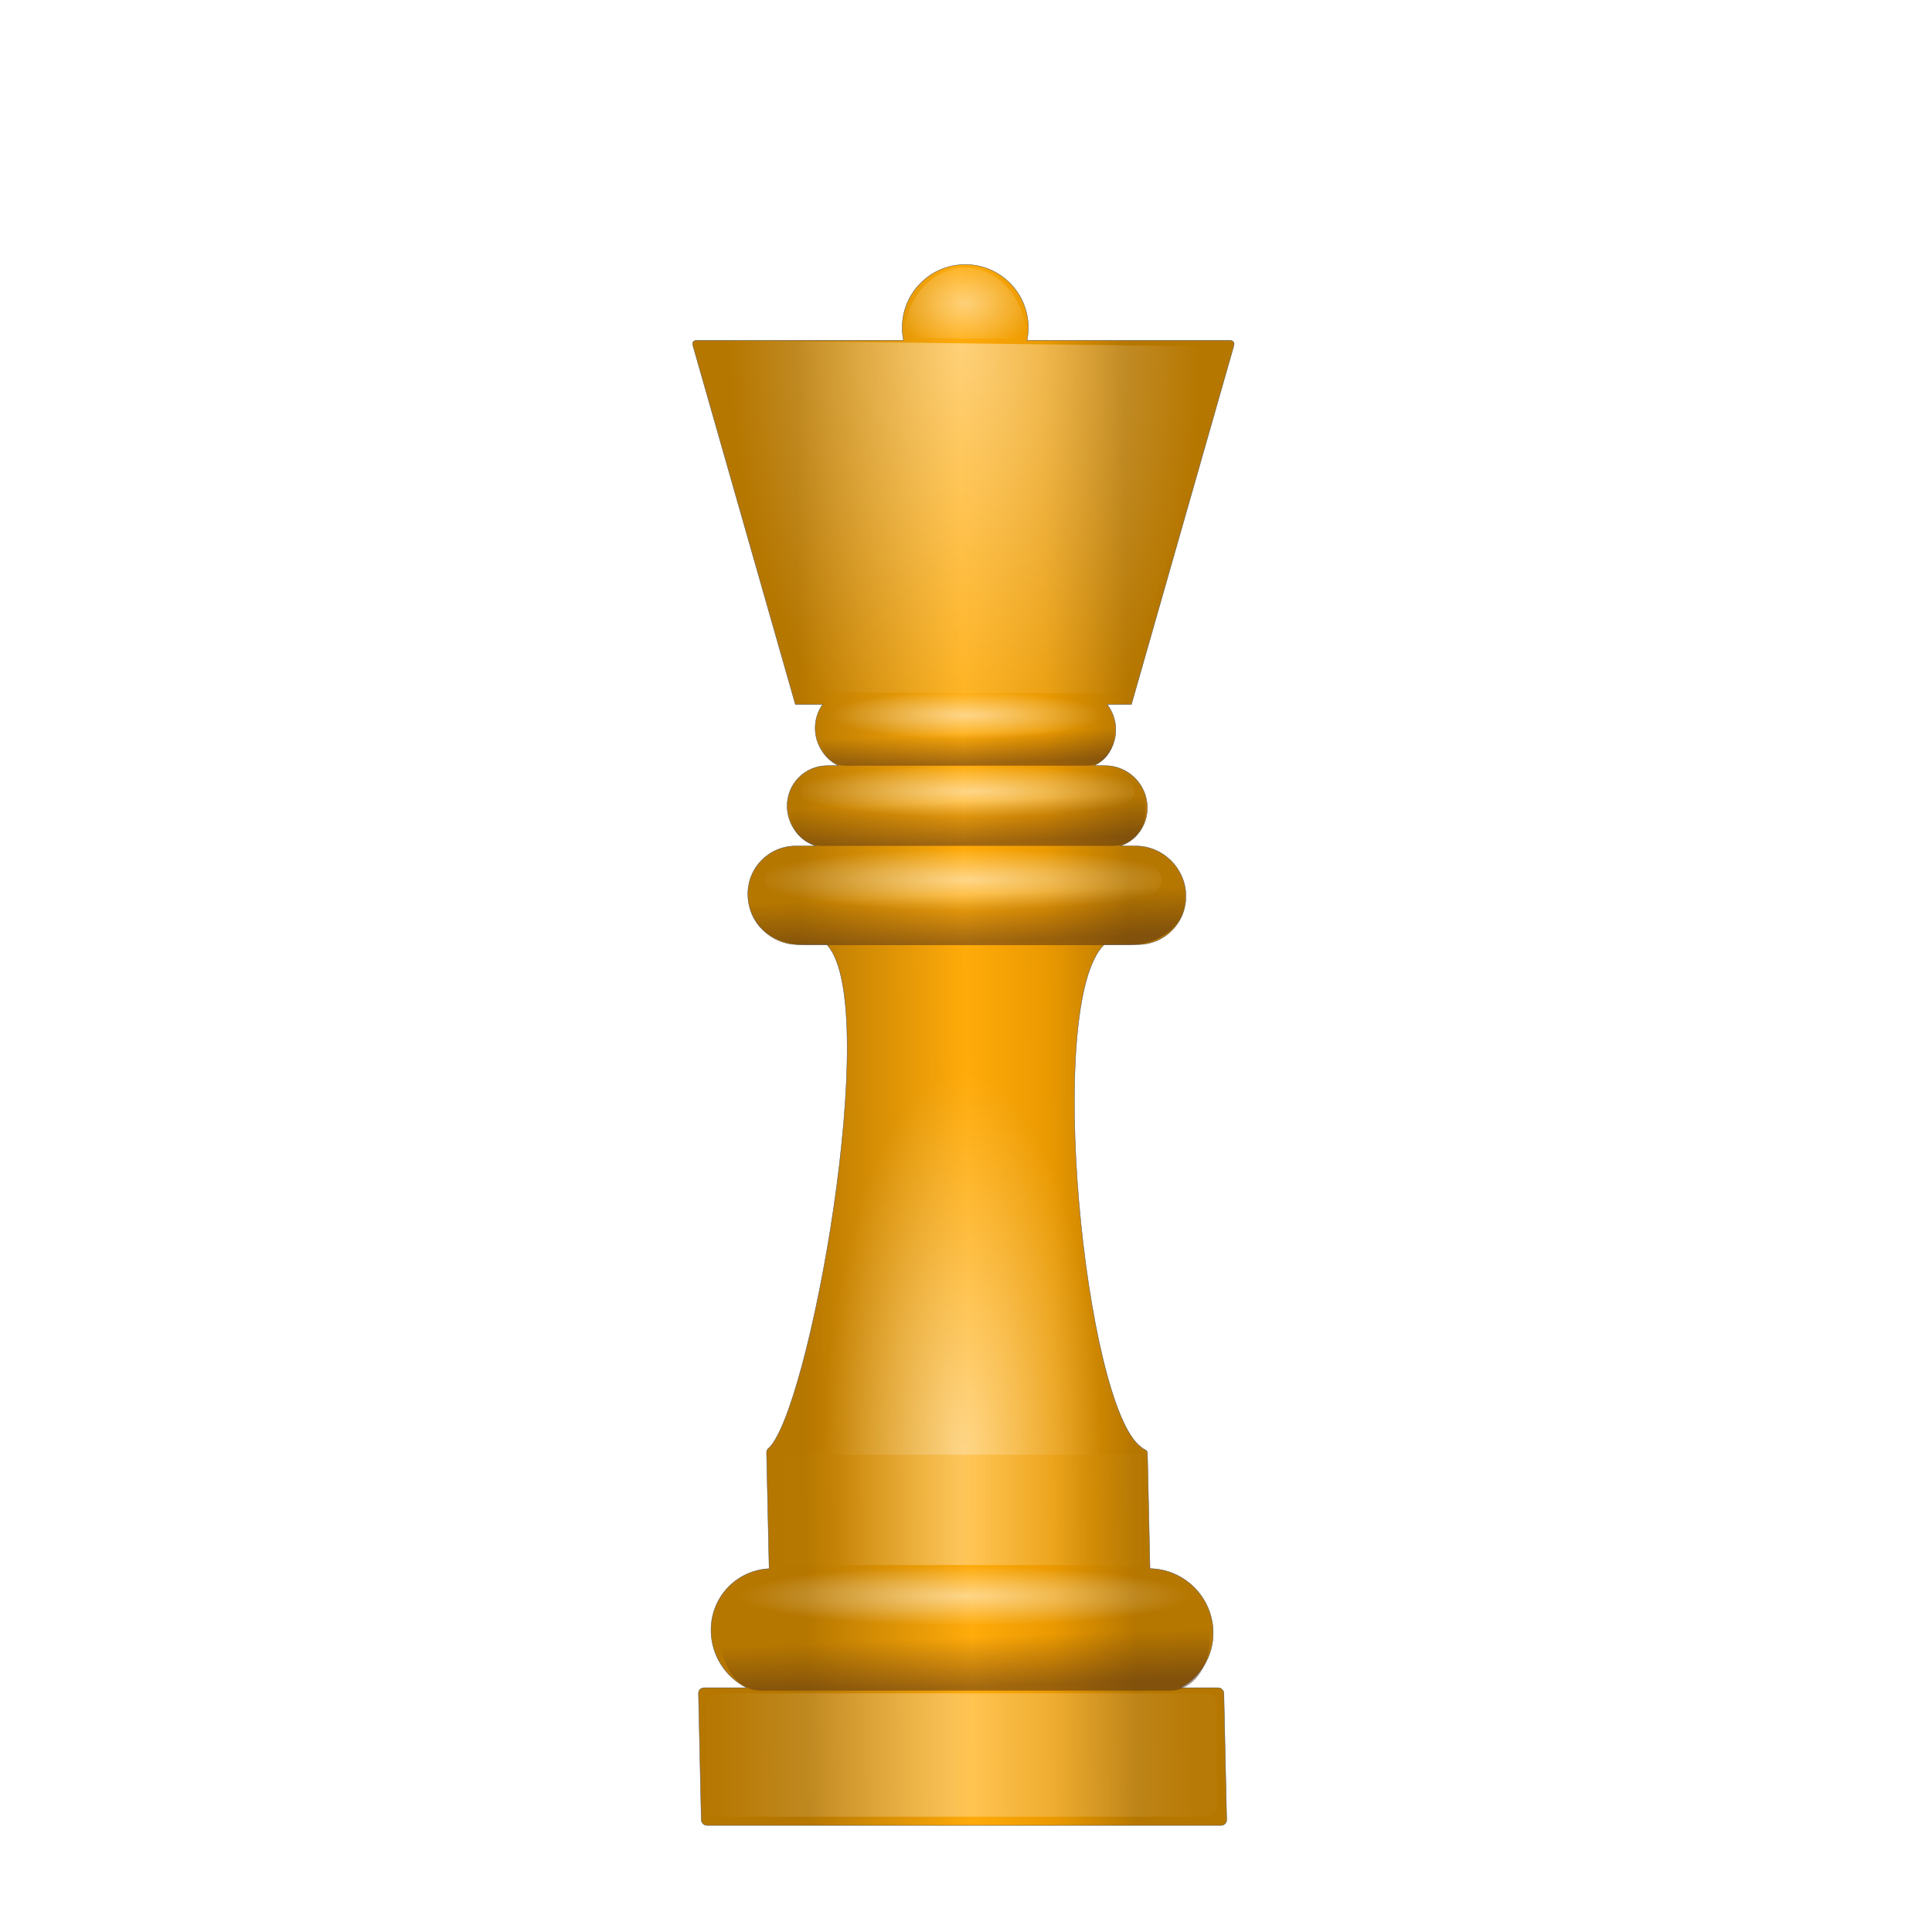
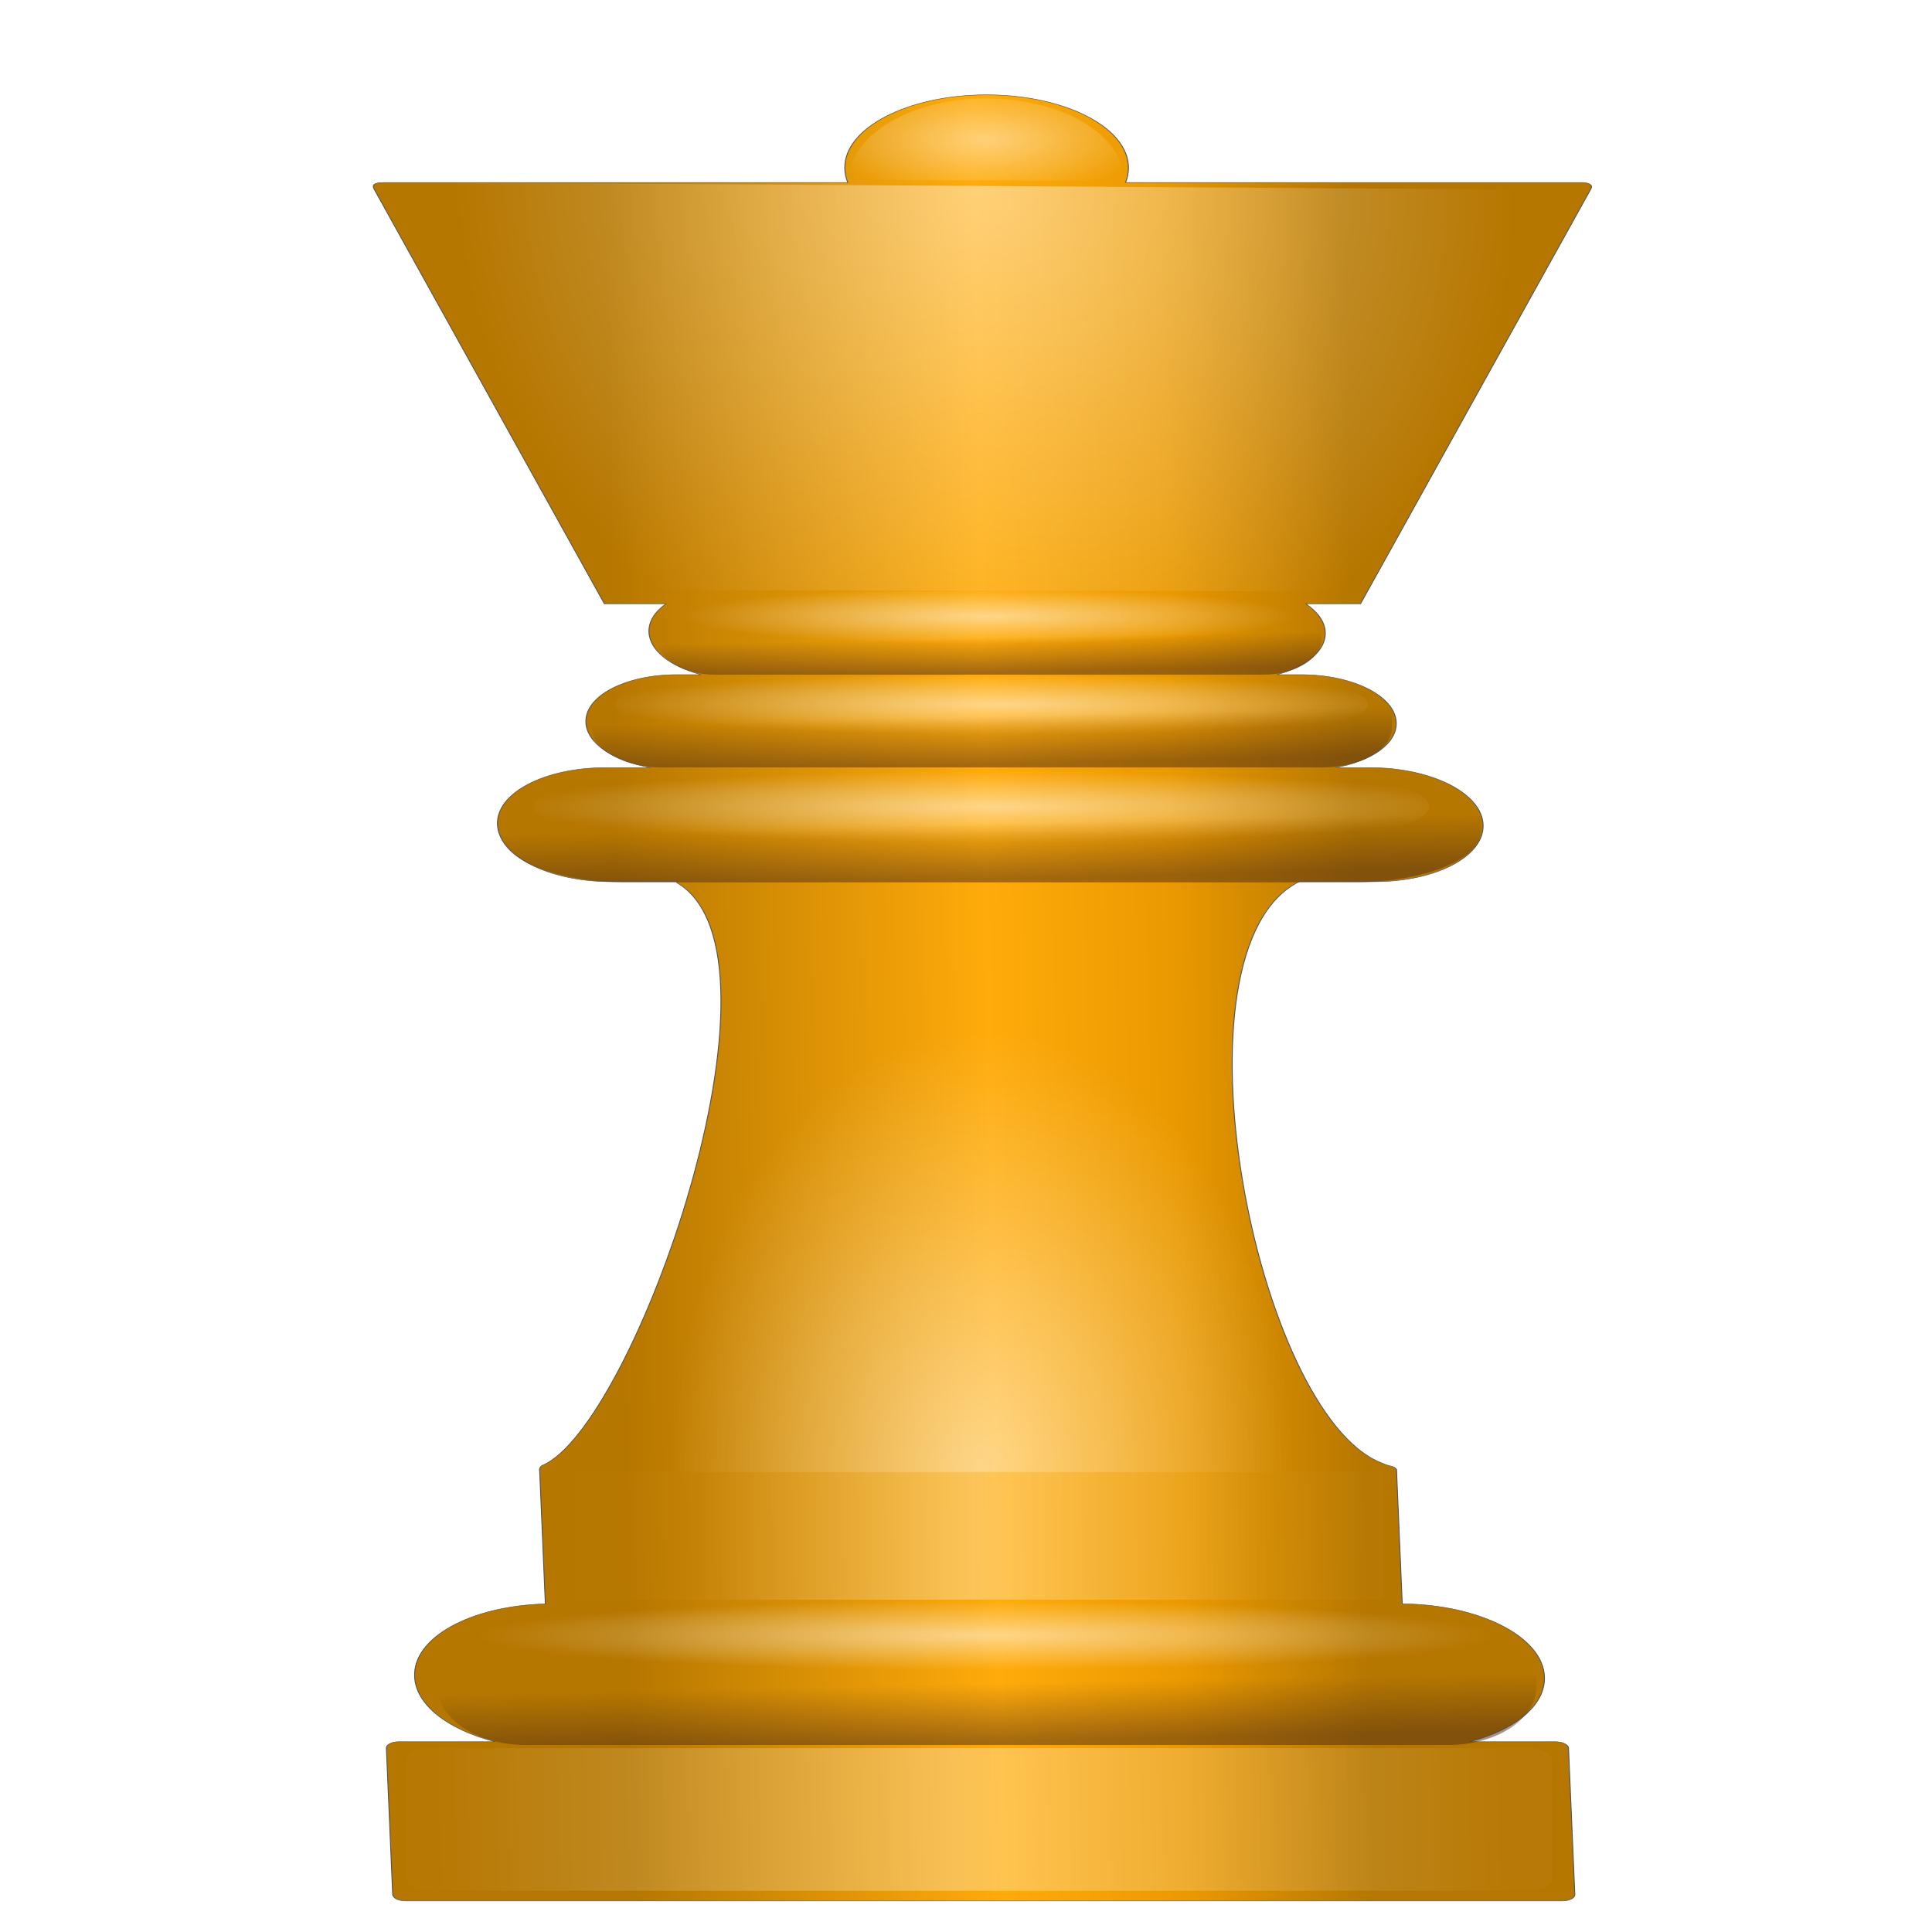
- <svg xmlns="http://www.w3.org/2000/svg" xmlns:xlink="http://www.w3.org/1999/xlink" version="1.0" width="45" height="45" id="svg3128">
+ <svg xmlns="http://www.w3.org/2000/svg" xmlns:xlink="http://www.w3.org/1999/xlink" version="1.0" width="35" height="35" id="svg3128">
  <defs id="defs3130">
    <linearGradient x1="-737.646" y1="-768.342" x2="-738.576" y2="-791.406" id="linearGradient3677" xlink:href="#linearGradient3525" gradientUnits="userSpaceOnUse" gradientTransform="matrix(0.6766871,0,0,0.6309049,-530.4616,-375.497)" />
    <linearGradient x1="-737.646" y1="-768.342" x2="-738.576" y2="-791.406" id="linearGradient3673" xlink:href="#linearGradient3525" gradientUnits="userSpaceOnUse" gradientTransform="matrix(0.8150688,0,0,0.8788087,-428.5065,-146.0822)" />
    <linearGradient x1="-737.646" y1="-768.342" x2="-738.576" y2="-791.406" id="linearGradient3669" xlink:href="#linearGradient3525" gradientUnits="userSpaceOnUse" gradientTransform="translate(-293.4053,-4.44997)" />
    <linearGradient x1="-737.646" y1="-768.342" x2="-738.576" y2="-791.406" id="linearGradient3665" xlink:href="#linearGradient3525" gradientUnits="userSpaceOnUse" gradientTransform="matrix(1.119512,0,0,1.051939,-206.5186,401.066)" />
    <linearGradient id="linearGradient5420">
      <stop id="stop5422" style="stop-color:#ffffff;stop-opacity:1" offset="0" />
      <stop id="stop5424" style="stop-color:#ffffff;stop-opacity:0" offset="1" />
    </linearGradient>
    <radialGradient cx="-805.836" cy="-986.423" r="25.199" fx="-805.836" fy="-986.423" id="radialGradient5790" xlink:href="#linearGradient5420" gradientUnits="userSpaceOnUse" gradientTransform="matrix(1.207347,2.0640784e-6,-1.0350872e-6,0.6995995,166.3835,-296.0836)" />
-     <radialGradient cx="-813.804" cy="-931.851" r="128.444" fx="-813.804" fy="-931.851" id="radialGradient3637" xlink:href="#linearGradient8558" gradientUnits="userSpaceOnUse" gradientTransform="matrix(-0.8986335,1.9940634e-2,3.9103012e-2,1.762193,-1722.11,590.2846)" />
+     <radialGradient cx="-813.804" cy="-931.851" r="128.444" fx="-813.804" fy="-931.851" id="radialGradient3637" xlink:href="#linearGradient8558" gradientUnits="userSpaceOnUse" gradientTransform="matrix(-0.8986335,0.01994063,0.03910301,1.762193,-1722.11,590.2846)" />
    <radialGradient cx="-820.078" cy="-748.451" r="82.007" fx="-820.078" fy="-748.451" id="radialGradient3640" xlink:href="#linearGradient3446" gradientUnits="userSpaceOnUse" gradientTransform="matrix(1.280422,-6.209337e-8,5.8586999e-7,0.1848759,2075.175,-664.9117)" />
    <radialGradient cx="-820.078" cy="-748.451" r="82.007" fx="-820.078" fy="-748.451" id="radialGradient3643" xlink:href="#linearGradient3446" gradientUnits="userSpaceOnUse" gradientTransform="matrix(1.076363,-5.2363565e-8,4.9250079e-7,0.1559065,1906.121,-729.9962)" />
    <radialGradient cx="155.569" cy="-469.582" r="66.244" fx="155.569" fy="-469.582" id="radialGradient3646" xlink:href="#linearGradient4228" gradientUnits="userSpaceOnUse" gradientTransform="matrix(1.355042,-3.6795125e-6,6.6053125e-7,0.2388394,815.6404,-771.8855)" />
    <radialGradient cx="152.898" cy="886.255" r="66.244" fx="152.898" fy="886.255" id="radialGradient3649" xlink:href="#linearGradient4228" gradientUnits="userSpaceOnUse" gradientTransform="matrix(-1.375739,-3.2714855e-6,-1.1383924e-6,3.781195,-817.5441,-3872.459)" />
    <linearGradient x1="41.734" y1="-264.4" x2="247.516" y2="-264.4" id="linearGradient3652" xlink:href="#linearGradient3181" gradientUnits="userSpaceOnUse" gradientTransform="matrix(1.026385,0,0,1.040653,866.3579,-219.16)" />
    <linearGradient x1="-60.187" y1="-148.752" x2="333.222" y2="-145.025" id="linearGradient3655" xlink:href="#linearGradient3181" gradientUnits="userSpaceOnUse" gradientTransform="matrix(1,0,0,1.040653,869.8025,-219.16)" />
    <radialGradient cx="154.256" cy="25.652" r="66.244" fx="154.256" fy="25.652" id="radialGradient3658" xlink:href="#linearGradient4228" gradientUnits="userSpaceOnUse" gradientTransform="matrix(2.23632,-4.0725502e-6,3.9455668e-7,0.2964392,682.0453,-459.5875)" />
    <linearGradient x1="-1107.805" y1="-788.849" x2="-946.494" y2="-790.222" id="linearGradient3661" xlink:href="#linearGradient5840" gradientUnits="userSpaceOnUse" />
    <linearGradient x1="-737.646" y1="-768.342" x2="-738.576" y2="-791.406" id="linearGradient11985" xlink:href="#linearGradient3525" gradientUnits="userSpaceOnUse" gradientTransform="matrix(1.126243,0,0,1,91.70154,364.2942)" />
    <linearGradient x1="-737.646" y1="-768.342" x2="-738.576" y2="-791.406" id="linearGradient11983" xlink:href="#linearGradient3525" gradientUnits="userSpaceOnUse" gradientTransform="matrix(0.6843937,0,0,0.9031811,-231.637,-160.8275)" />
    <linearGradient id="linearGradient5496">
      <stop id="stop5498" style="stop-color:#ffffff;stop-opacity:1" offset="0" />
      <stop id="stop5500" style="stop-color:#ffffff;stop-opacity:0" offset="1" />
    </linearGradient>
-     <radialGradient cx="-822.109" cy="-1076.481" r="62.19" fx="-822.109" fy="-1076.481" id="radialGradient11981" xlink:href="#linearGradient5496" gradientUnits="userSpaceOnUse" gradientTransform="matrix(-2.0654343e-2,1.568903,1.055561,1.3896287e-2,387.7352,153.8451)" />
-     <radialGradient cx="-813.804" cy="-931.851" r="128.444" fx="-813.804" fy="-931.851" id="radialGradient11979" xlink:href="#linearGradient8558" gradientUnits="userSpaceOnUse" gradientTransform="matrix(-0.8986335,1.9940634e-2,3.9103012e-2,1.762193,-1429.023,594.5518)" />
+     <radialGradient cx="-822.109" cy="-1076.481" r="62.19" fx="-822.109" fy="-1076.481" id="radialGradient11981" xlink:href="#linearGradient5496" gradientUnits="userSpaceOnUse" gradientTransform="matrix(-0.02065434,1.568903,1.055561,0.01389629,387.7352,153.8451)" />
+     <radialGradient cx="-813.804" cy="-931.851" r="128.444" fx="-813.804" fy="-931.851" id="radialGradient11979" xlink:href="#linearGradient8558" gradientUnits="userSpaceOnUse" gradientTransform="matrix(-0.8986335,0.01994063,0.03910301,1.762193,-1429.023,594.5518)" />
    <radialGradient cx="-820.078" cy="-748.451" r="82.007" fx="-820.078" fy="-748.451" id="radialGradient11977" xlink:href="#linearGradient3446" gradientUnits="userSpaceOnUse" gradientTransform="matrix(1.280422,-6.209337e-8,5.8586999e-7,0.1848759,1782.088,-660.6446)" />
    <linearGradient x1="-737.646" y1="-768.342" x2="-738.576" y2="-791.406" id="linearGradient11975" xlink:href="#linearGradient3525" gradientUnits="userSpaceOnUse" gradientTransform="matrix(0.8254883,0,0,0.9354541,-127.4648,-96.36177)" />
    <linearGradient id="linearGradient3446">
      <stop id="stop3448" style="stop-color:#ffffff;stop-opacity:1" offset="0" />
      <stop id="stop3450" style="stop-color:#ffffff;stop-opacity:0" offset="1" />
    </linearGradient>
    <radialGradient cx="-820.078" cy="-748.451" r="82.007" fx="-820.078" fy="-748.451" id="radialGradient11973" xlink:href="#linearGradient3446" gradientUnits="userSpaceOnUse" gradientTransform="matrix(1.076363,-5.2363565e-8,4.9250079e-7,0.1559065,1613.035,-725.7291)" />
    <radialGradient cx="155.569" cy="-469.582" r="66.244" fx="155.569" fy="-469.582" id="radialGradient11971" xlink:href="#linearGradient4228" gradientUnits="userSpaceOnUse" gradientTransform="matrix(1.355042,-3.6795125e-6,6.6053125e-7,0.2388394,522.554,-767.6184)" />
    <radialGradient cx="152.898" cy="886.255" r="66.244" fx="152.898" fy="886.255" id="radialGradient11969" xlink:href="#linearGradient4228" gradientUnits="userSpaceOnUse" gradientTransform="matrix(-1.375739,-3.2714855e-6,-1.1383924e-6,3.781195,-524.4577,-3868.192)" />
    <linearGradient x1="41.734" y1="-264.4" x2="247.516" y2="-264.4" id="linearGradient11967" xlink:href="#linearGradient3181" gradientUnits="userSpaceOnUse" gradientTransform="matrix(1.026385,0,0,1.040653,573.2715,-214.8929)" />
    <linearGradient x1="-60.187" y1="-148.752" x2="333.222" y2="-145.025" id="linearGradient11965" xlink:href="#linearGradient3181" gradientUnits="userSpaceOnUse" gradientTransform="matrix(1,0,0,1.040653,576.716,-214.8929)" />
    <radialGradient cx="154.256" cy="25.652" r="66.244" fx="154.256" fy="25.652" id="radialGradient11963" xlink:href="#linearGradient4228" gradientUnits="userSpaceOnUse" gradientTransform="matrix(2.23632,-4.0725502e-6,3.9455668e-7,0.2964392,388.9589,-455.3204)" />
    <linearGradient x1="-737.646" y1="-768.342" x2="-738.576" y2="-791.406" id="linearGradient11961" xlink:href="#linearGradient3525" gradientUnits="userSpaceOnUse" />
    <linearGradient x1="-813.761" y1="-772.046" x2="-652.45" y2="-777.62" id="linearGradient11959" xlink:href="#linearGradient5840" gradientUnits="userSpaceOnUse" />
    <linearGradient x1="-737.646" y1="-768.342" x2="-738.576" y2="-791.406" id="linearGradient5871" xlink:href="#linearGradient3525" gradientUnits="userSpaceOnUse" gradientTransform="matrix(0.901854,0,0,0.571795,-970.9339,39.0324)" />
    <linearGradient x1="-737.646" y1="-768.342" x2="-738.576" y2="-791.406" id="linearGradient5874" xlink:href="#linearGradient3525" gradientUnits="userSpaceOnUse" gradientTransform="matrix(0.5213584,0,0,0.571795,-1253.373,-176.4262)" />
    <linearGradient x1="-737.646" y1="-768.342" x2="-738.576" y2="-791.406" id="linearGradient5877" xlink:href="#linearGradient3525" gradientUnits="userSpaceOnUse" gradientTransform="matrix(0.7095268,0,0,1,-1113.754,118.2257)" />
    <linearGradient x1="-443.979" y1="-728.637" x2="-443.979" y2="-717.446" id="linearGradient5880" xlink:href="#linearGradient5680" gradientUnits="userSpaceOnUse" gradientTransform="matrix(1.644865,0,0,1,-914.4795,15.8421)" spreadMethod="pad" />
    <linearGradient x1="41.734" y1="-264.4" x2="247.516" y2="-264.4" id="linearGradient5883" xlink:href="#linearGradient3181" gradientUnits="userSpaceOnUse" gradientTransform="matrix(0.8684956,0,0,1.876428,1494.303,-268.1801)" />
-     <radialGradient cx="-289.323" cy="-423.346" r="99.436" fx="-289.323" fy="-423.346" id="radialGradient5886" xlink:href="#linearGradient8558" gradientUnits="userSpaceOnUse" gradientTransform="matrix(0.5378467,-4.7434514e-3,7.0968356e-4,0.1289604,1790.469,-586.8958)" />
-     <radialGradient cx="-289.323" cy="-423.346" r="99.436" fx="-289.323" fy="-423.346" id="radialGradient5889" xlink:href="#linearGradient8558" gradientUnits="userSpaceOnUse" gradientTransform="matrix(0.7480353,-7.2990757e-3,9.8702541e-4,0.1984403,1850.458,-606.3298)" />
+     <radialGradient cx="-289.323" cy="-423.346" r="99.436" fx="-289.323" fy="-423.346" id="radialGradient5886" xlink:href="#linearGradient8558" gradientUnits="userSpaceOnUse" gradientTransform="matrix(0.5378467,-0.00474345,7.0968356e-4,0.1289604,1790.469,-586.8958)" />
+     <radialGradient cx="-289.323" cy="-423.346" r="99.436" fx="-289.323" fy="-423.346" id="radialGradient5889" xlink:href="#linearGradient8558" gradientUnits="userSpaceOnUse" gradientTransform="matrix(0.7480353,-0.00729908,9.8702541e-4,0.1984403,1850.458,-606.3298)" />
    <linearGradient id="linearGradient8558">
      <stop id="stop8560" style="stop-color:#ffffff;stop-opacity:1" offset="0" />
      <stop id="stop8562" style="stop-color:#ffffff;stop-opacity:0" offset="1" />
    </linearGradient>
-     <radialGradient cx="-289.323" cy="-423.346" r="99.436" fx="-289.323" fy="-423.346" id="radialGradient5892" xlink:href="#linearGradient8558" gradientUnits="userSpaceOnUse" gradientTransform="matrix(1.04715,-5.311368e-3,1.3817042e-3,0.1444004,1936.594,-376.269)" />
+     <radialGradient cx="-289.323" cy="-423.346" r="99.436" fx="-289.323" fy="-423.346" id="radialGradient5892" xlink:href="#linearGradient8558" gradientUnits="userSpaceOnUse" gradientTransform="matrix(1.04715,-0.00531137,0.0013817,0.1444004,1936.594,-376.269)" />
    <radialGradient cx="152.898" cy="886.255" r="66.244" fx="152.898" fy="886.255" id="radialGradient5895" xlink:href="#linearGradient4228" gradientUnits="userSpaceOnUse" gradientTransform="matrix(-1.456268,-2.164374e-6,-1.8315257e-6,2.252527,-1410.052,-2450.133)" />
    <linearGradient x1="41.734" y1="-264.4" x2="247.516" y2="-264.4" id="linearGradient5898" xlink:href="#linearGradient3181" gradientUnits="userSpaceOnUse" gradientTransform="matrix(1.148526,0,0,1.053263,1451.092,-92.78182)" />
    <linearGradient x1="-1702.272" y1="-622.191" x2="-1568.028" y2="-623.783" id="linearGradient5901" xlink:href="#linearGradient5840" gradientUnits="userSpaceOnUse" />
    <linearGradient id="linearGradient9854">
      <stop id="stop9856" style="stop-color:#7c5000;stop-opacity:0.698" offset="0" />
      <stop id="stop9858" style="stop-color:#9e6700;stop-opacity:0" offset="1" />
    </linearGradient>
    <linearGradient x1="-1991.317" y1="-665.365" x2="-1921.168" y2="-669.299" id="linearGradient12101" xlink:href="#linearGradient9854" gradientUnits="userSpaceOnUse" gradientTransform="translate(14.07862,5.528165)" />
-     <radialGradient cx="-1890.621" cy="-704.36" r="37.579" fx="-1890.621" fy="-704.36" id="radialGradient12104" xlink:href="#linearGradient5946" gradientUnits="userSpaceOnUse" gradientTransform="matrix(2.125536,0.1743785,-4.8309293e-2,0.588852,2105.968,46.97171)" />
+     <radialGradient cx="-1890.621" cy="-704.36" r="37.579" fx="-1890.621" fy="-704.36" id="radialGradient12104" xlink:href="#linearGradient5946" gradientUnits="userSpaceOnUse" gradientTransform="matrix(2.125536,0.1743785,-0.04830929,0.588852,2105.968,46.97171)" />
    <linearGradient id="linearGradient5946">
      <stop id="stop5952" style="stop-color:#c37f00;stop-opacity:0.698" offset="0" />
      <stop id="stop5954" style="stop-color:#9e6700;stop-opacity:0" offset="1" />
    </linearGradient>
    <radialGradient cx="-1817.361" cy="-512.957" r="38.487" fx="-1817.361" fy="-512.957" id="radialGradient12107" xlink:href="#linearGradient5946" gradientUnits="userSpaceOnUse" gradientTransform="matrix(0.6848221,0.4325177,-0.6351351,1.005634,-892.9723,799.2815)" />
    <linearGradient x1="-737.646" y1="-768.342" x2="-738.576" y2="-791.406" id="linearGradient12110" xlink:href="#linearGradient3525" gradientUnits="userSpaceOnUse" gradientTransform="matrix(0.9675805,0,0,1,-1172.331,378.9221)" />
    <radialGradient cx="-388.359" cy="-695.49" r="25.15" fx="-388.359" fy="-695.49" id="radialGradient12113" xlink:href="#linearGradient10876" gradientUnits="userSpaceOnUse" gradientTransform="matrix(-2.06171,-2.466233,-0.9267371,1.464039,-3265.262,-538.5127)" />
    <radialGradient cx="-388.359" cy="-695.49" r="25.15" fx="-388.359" fy="-695.49" id="radialGradient12116" xlink:href="#linearGradient10876" gradientUnits="userSpaceOnUse" gradientTransform="matrix(-2.127775,-0.7659825,-0.19245,1.182872,-2867.193,-223.0554)" />
    <radialGradient cx="-310.313" cy="-467.071" r="85.877" fx="-310.313" fy="-467.071" id="radialGradient12119" xlink:href="#linearGradient4228" gradientUnits="userSpaceOnUse" gradientTransform="matrix(-0.4162423,-2.159265,-0.8154007,0.2527145,-2387.886,-1004.893)" />
    <linearGradient id="linearGradient10876">
      <stop id="stop10878" style="stop-color:#ffffff;stop-opacity:1" offset="0" />
      <stop id="stop10880" style="stop-color:#ffffff;stop-opacity:0" offset="1" />
    </linearGradient>
-     <radialGradient cx="-395.669" cy="-702.503" r="25.15" fx="-395.669" fy="-702.503" id="radialGradient12122" xlink:href="#linearGradient10876" gradientUnits="userSpaceOnUse" gradientTransform="matrix(-0.8792228,5.0911946e-3,-9.3106379e-3,0.3022382,-2155.131,-505.9624)" />
-     <radialGradient cx="-334.302" cy="-764.838" r="94.433" fx="-334.302" fy="-764.838" id="radialGradient12125" xlink:href="#linearGradient4228" gradientUnits="userSpaceOnUse" gradientTransform="matrix(-1.490001,-0.2147937,-2.9131883e-2,0.1970226,-2378.05,-697.7724)" />
+     <radialGradient cx="-395.669" cy="-702.503" r="25.15" fx="-395.669" fy="-702.503" id="radialGradient12122" xlink:href="#linearGradient10876" gradientUnits="userSpaceOnUse" gradientTransform="matrix(-0.8792228,0.00509119,-0.00931064,0.3022382,-2155.131,-505.9624)" />
+     <radialGradient cx="-334.302" cy="-764.838" r="94.433" fx="-334.302" fy="-764.838" id="radialGradient12125" xlink:href="#linearGradient4228" gradientUnits="userSpaceOnUse" gradientTransform="matrix(-1.490001,-0.2147937,-0.02913188,0.1970226,-2378.05,-697.7724)" />
    <linearGradient x1="-60.187" y1="-148.752" x2="333.222" y2="-145.025" id="linearGradient12128" xlink:href="#linearGradient3181" gradientUnits="userSpaceOnUse" gradientTransform="matrix(0.8289305,0,0,0.8363793,1750.709,-237.9766)" />
-     <radialGradient cx="380.796" cy="-195.182" r="66.244" fx="380.796" fy="-195.182" id="radialGradient12131" xlink:href="#linearGradient4228" gradientUnits="userSpaceOnUse" gradientTransform="matrix(2.096371,3.562401e-3,-1.1799847e-3,0.321934,1084.624,-371.0464)" />
+     <radialGradient cx="380.796" cy="-195.182" r="66.244" fx="380.796" fy="-195.182" id="radialGradient12131" xlink:href="#linearGradient4228" gradientUnits="userSpaceOnUse" gradientTransform="matrix(2.096371,0.0035624,-0.00117998,0.321934,1084.624,-371.0464)" />
    <linearGradient x1="-1982.307" y1="-606.728" x2="-1776.891" y2="-617.825" id="linearGradient12134" xlink:href="#linearGradient5840" gradientUnits="userSpaceOnUse" gradientTransform="translate(13.76493,4.740795)" />
    <linearGradient x1="-736.053" y1="-927.183" x2="-735.891" y2="-916.986" id="linearGradient12055" xlink:href="#linearGradient3525" gradientUnits="userSpaceOnUse" gradientTransform="matrix(0.9577117,0,0,0.5510574,-1436.858,-15.97734)" />
    <linearGradient id="linearGradient3525">
      <stop id="stop3527" style="stop-color:#502d16;stop-opacity:1" offset="0" />
      <stop id="stop3529" style="stop-color:#502d16;stop-opacity:0" offset="1" />
    </linearGradient>
    <linearGradient x1="-737.646" y1="-768.342" x2="-738.576" y2="-791.406" id="linearGradient12030" xlink:href="#linearGradient3525" gradientUnits="userSpaceOnUse" gradientTransform="matrix(0.9046787,0,0,0.9025273,-1474.872,309.877)" />
    <linearGradient id="linearGradient5680">
      <stop id="stop5682" style="stop-color:#502d16;stop-opacity:0" offset="0" />
      <stop id="stop5686" style="stop-color:#502d16;stop-opacity:0.498" offset="0.5" />
      <stop id="stop5684" style="stop-color:#502d16;stop-opacity:0" offset="1" />
    </linearGradient>
    <linearGradient x1="-443.979" y1="-730.861" x2="-443.979" y2="-711.887" id="linearGradient12033" xlink:href="#linearGradient5680" gradientUnits="userSpaceOnUse" gradientTransform="matrix(1,0,0,0.5379167,-1699.446,-196.4223)" spreadMethod="pad" />
    <radialGradient cx="154.256" cy="25.652" r="66.244" fx="154.256" fy="25.652" id="radialGradient12036" xlink:href="#linearGradient4228" gradientUnits="userSpaceOnUse" gradientTransform="matrix(1.997649,-4.0725502e-6,3.5244767e-7,0.2964392,1838.549,-418.3847)" />
    <radialGradient cx="154.655" cy="-2310.155" r="66.244" fx="154.655" fy="-2310.155" id="radialGradient12039" xlink:href="#linearGradient4228" gradientUnits="userSpaceOnUse" gradientTransform="matrix(-0.9551359,1.0902788e-7,0,0.7708882,-1986.266,1120.764)" />
    <radialGradient cx="-582.549" cy="-495.996" r="65.009" fx="-582.549" fy="-495.996" id="radialGradient12042" xlink:href="#linearGradient4228" gradientUnits="userSpaceOnUse" gradientTransform="matrix(-1.222056,-4.1308823e-7,-1.4469882e-7,0.4314167,-2844.806,-357.9894)" />
    <linearGradient id="linearGradient4228">
      <stop id="stop4230" style="stop-color:#ffffff;stop-opacity:1" offset="0" />
      <stop id="stop3161" style="stop-color:#ffffff;stop-opacity:0" offset="0.747" />
      <stop id="stop4232" style="stop-color:#ffffff;stop-opacity:0" offset="1" />
    </linearGradient>
    <radialGradient cx="152.898" cy="886.255" r="66.244" fx="152.898" fy="886.255" id="radialGradient12045" xlink:href="#linearGradient4228" gradientUnits="userSpaceOnUse" gradientTransform="matrix(-1.375739,-1.1499432e-6,-1.1383924e-6,1.329109,-1928.526,-1605.592)" />
    <linearGradient id="linearGradient3181">
      <stop id="stop3183" style="stop-color:#ffffff;stop-opacity:0" offset="0" />
      <stop id="stop3189" style="stop-color:#ffffff;stop-opacity:0.069" offset="0.267" />
      <stop id="stop3185" style="stop-color:#ffffff;stop-opacity:0.866" offset="0.57" />
      <stop id="stop3191" style="stop-color:#ffffff;stop-opacity:0.045" offset="0.856" />
      <stop id="stop3187" style="stop-color:#ffffff;stop-opacity:0" offset="1" />
    </linearGradient>
    <linearGradient x1="41.734" y1="-264.4" x2="247.516" y2="-264.4" id="linearGradient12048" xlink:href="#linearGradient3181" gradientUnits="userSpaceOnUse" gradientTransform="matrix(1.026385,0,0,0.834419,1975.1,-137.6011)" />
    <linearGradient id="linearGradient5840">
      <stop id="stop5842" style="stop-color:#b67700;stop-opacity:1" offset="0" />
      <stop id="stop5846" style="stop-color:#ffab0a;stop-opacity:1" offset="0.5" />
      <stop id="stop3521" style="stop-color:#ea9900;stop-opacity:1" offset="0.75" />
      <stop id="stop5844" style="stop-color:#b67700;stop-opacity:1" offset="1" />
    </linearGradient>
    <linearGradient x1="-2199.86" y1="-535.625" x2="-2067.669" y2="-536.11" id="linearGradient12051" xlink:href="#linearGradient5840" gradientUnits="userSpaceOnUse" gradientTransform="translate(0,0.8987752)" />
  </defs>
-   <g id="layer1">
-     <g transform="matrix(4.7482665e-2,0,0,4.7482665e-2,71.24074,58.63437)" id="g3679">
-       <path d="M -1026.848,-1105.094 C -1009.781,-1105.094 -995.942,-1091.223 -995.942,-1074.156 C -995.942,-1072.012 -996.151,-1069.928 -996.567,-1067.906 L -896.712,-1067.906 C -895.145,-1067.581 -894.718,-1066.604 -895.137,-1065.145 L -945.348,-889.313 L -957.254,-889.313 C -954.71,-885.951 -953.135,-881.791 -953.035,-877.281 C -952.861,-869.41 -957.146,-862.638 -963.598,-859.281 L -958.254,-859.281 C -947.037,-859.281 -937.815,-850.249 -937.567,-839.031 C -937.369,-830.118 -942.907,-822.594 -950.817,-819.875 L -943.317,-819.875 C -929.929,-819.875 -918.926,-809.106 -918.629,-795.719 C -918.333,-782.332 -928.867,-771.531 -942.254,-771.531 L -958.692,-771.531 C -988.281,-743.099 -968.227,-545.646 -940.754,-525.125 C -938.745,-523.332 -938.086,-524.025 -937.504,-522.344 L -936.254,-465.406 C -919.397,-465.108 -905.629,-451.456 -905.254,-434.531 C -904.987,-422.456 -911.597,-412.023 -921.535,-406.938 L -902.848,-406.938 C -901.321,-406.938 -900.038,-405.715 -900.004,-404.188 L -898.629,-342.188 C -898.595,-340.661 -899.821,-339.438 -901.348,-339.438 L -1153.535,-339.438 C -1155.062,-339.438 -1156.314,-340.661 -1156.348,-342.188 L -1157.723,-404.188 C -1157.757,-405.715 -1156.562,-406.938 -1155.035,-406.938 L -1134.067,-406.938 C -1144.23,-412.023 -1151.299,-422.456 -1151.567,-434.531 C -1151.933,-451.08 -1139.372,-464.507 -1123.067,-465.375 L -1124.317,-522.344 C -1124.331,-522.996 -1124.119,-523.592 -1123.754,-524.063 C -1103.749,-540.056 -1067.379,-740.507 -1094.41,-771.094 C -1094.389,-771.248 -1094.337,-771.382 -1094.285,-771.531 L -1108.817,-771.531 C -1122.204,-771.531 -1133.208,-782.332 -1133.504,-795.719 C -1133.801,-809.106 -1123.266,-819.875 -1109.879,-819.875 L -1100.129,-819.875 C -1108.157,-822.595 -1114.026,-830.12 -1114.223,-839.031 C -1114.471,-850.249 -1105.628,-859.281 -1094.41,-859.281 L -1089.098,-859.281 C -1095.698,-862.638 -1100.299,-869.41 -1100.473,-877.281 C -1100.573,-881.797 -1099.196,-885.951 -1096.785,-889.313 L -1110.192,-889.313 L -1160.41,-1065.168 C -1160.882,-1066.877 -1160.381,-1067.899 -1158.443,-1067.906 L -1057.129,-1067.906 C -1057.545,-1069.928 -1057.785,-1072.012 -1057.785,-1074.156 C -1057.785,-1091.223 -1043.915,-1105.094 -1026.848,-1105.094 z" id="path5678" style="opacity:1;fill:url(#linearGradient3661);fill-opacity:1;fill-rule:nonzero;stroke:#525252;stroke-width:0.199;stroke-linecap:butt;stroke-linejoin:miter;marker:none;marker-start:none;marker-mid:none;marker-end:none;stroke-miterlimit:4;stroke-dasharray:none;stroke-dashoffset:0;stroke-opacity:1;visibility:visible;display:inline;overflow:visible;enable-background:accumulate" />
-       <rect width="234.698" height="54.121" ry="27.061" x="909.662" y="-479.045" transform="scale(-1,1)" id="rect5680" style="opacity:0.515;fill:url(#radialGradient3658);fill-opacity:1;fill-rule:nonzero;stroke:none;stroke-width:0.662;stroke-linecap:butt;stroke-linejoin:miter;marker:none;marker-start:none;marker-mid:none;marker-end:none;stroke-miterlimit:4;stroke-dasharray:none;stroke-dashoffset:0;stroke-opacity:1;visibility:visible;display:inline;overflow:visible;enable-background:accumulate" />
-       <rect width="249.862" height="60.487" ry="5.294" x="903.541" y="-404.203" transform="scale(-1,1)" id="rect5682" style="opacity:0.356;fill:url(#linearGradient3655);fill-opacity:1;fill-rule:nonzero;stroke:none;stroke-width:0.662;stroke-linecap:butt;stroke-linejoin:miter;marker:none;marker-start:none;marker-mid:none;marker-end:none;stroke-miterlimit:4;stroke-dasharray:none;stroke-dashoffset:0;stroke-opacity:1;visibility:visible;display:inline;overflow:visible;enable-background:accumulate" />
-       <rect width="180.076" height="54.347" ry="0" x="940.328" y="-521.482" transform="scale(-1,1)" id="rect5684" style="opacity:0.376;fill:url(#linearGradient3652);fill-opacity:1;fill-rule:nonzero;stroke:none;stroke-width:0.662;stroke-linecap:butt;stroke-linejoin:miter;marker:none;marker-start:none;marker-mid:none;marker-end:none;stroke-miterlimit:4;stroke-dasharray:none;stroke-dashoffset:0;stroke-opacity:1;visibility:visible;display:inline;overflow:visible;enable-background:accumulate" />
-       <path d="M -960.437,-771.753 L -1086.579,-769.445 C -1070.515,-644.77 -1101.287,-586.368 -1119.027,-521.357 L -941.374,-521.357 C -993.753,-628.993 -976.408,-750.045 -960.437,-771.753 z" id="path5686" style="opacity:0.515;fill:url(#radialGradient3649);fill-opacity:1;fill-rule:nonzero;stroke:none;stroke-width:0.662;stroke-linecap:butt;stroke-linejoin:miter;marker:none;marker-start:none;marker-mid:none;marker-end:none;stroke-miterlimit:4;stroke-dasharray:none;stroke-dashoffset:0;stroke-opacity:1;visibility:visible;display:inline;overflow:visible;enable-background:accumulate" />
-       <rect width="132.489" height="38.09" ry="15.374" x="960.199" y="-903.086" transform="scale(-1,1)" id="rect5688" style="opacity:0.515;fill:url(#radialGradient3646);fill-opacity:1;fill-rule:nonzero;stroke:none;stroke-width:0.662;stroke-linecap:butt;stroke-linejoin:miter;marker:none;marker-start:none;marker-mid:none;marker-end:none;stroke-miterlimit:4;stroke-dasharray:none;stroke-dashoffset:0;stroke-opacity:1;visibility:visible;display:inline;overflow:visible;enable-background:accumulate" />
-       <rect width="164.015" height="25.566" rx="32.182" ry="12.783" x="943.788" y="-859.468" transform="scale(-1,1)" id="rect5690" style="opacity:0.515;fill:url(#radialGradient3643);fill-opacity:1;fill-rule:nonzero;stroke:none;stroke-width:0.662;stroke-linecap:butt;stroke-linejoin:miter;marker:none;marker-start:none;marker-mid:none;marker-end:none;stroke-miterlimit:4;stroke-dasharray:none;stroke-dashoffset:0;stroke-opacity:1;visibility:visible;display:inline;overflow:visible;enable-background:accumulate" />
-       <rect width="195.109" height="30.317" rx="38.283" ry="15.158" x="930.4" y="-818.44" transform="scale(-1,1)" id="rect5692" style="opacity:0.515;fill:url(#radialGradient3640);fill-opacity:1;fill-rule:nonzero;stroke:none;stroke-width:0.662;stroke-linecap:butt;stroke-linejoin:miter;marker:none;marker-start:none;marker-mid:none;marker-end:none;stroke-miterlimit:4;stroke-dasharray:none;stroke-dashoffset:0;stroke-opacity:1;visibility:visible;display:inline;overflow:visible;enable-background:accumulate" />
-       <path d="M -898.878,-1064.807 L -1155.681,-1068.045 C -1142.239,-1013.247 -1121.797,-936.664 -1107.098,-895.26 L -947.46,-894.613 C -941.385,-916.354 -896.584,-1057.29 -898.878,-1064.807 z" id="path5694" style="opacity:0.451;fill:url(#radialGradient3637);fill-opacity:1;fill-rule:nonzero;stroke:none;stroke-width:0.662;stroke-linecap:butt;stroke-linejoin:miter;marker:none;marker-start:none;marker-mid:none;marker-end:none;stroke-miterlimit:4;stroke-dashoffset:0;stroke-opacity:1;visibility:visible;display:inline;overflow:visible;enable-background:accumulate" />
-       <path d="M -831.736,-973.424 C -831.853,-982.475 -827.107,-990.894 -819.301,-995.478 C -811.496,-1000.062 -801.832,-1000.108 -793.983,-995.598 C -786.135,-991.087 -781.309,-982.714 -781.34,-973.662" transform="matrix(-1.18543,0,0,1.368836,-1982.976,263.825)" id="path5696" style="opacity:0.451;fill:url(#radialGradient5790);fill-opacity:1;fill-rule:nonzero;stroke:none;stroke-width:0.662;stroke-linecap:butt;stroke-linejoin:miter;marker:none;marker-start:none;marker-mid:none;marker-end:none;stroke-miterlimit:4;stroke-dasharray:none;stroke-dashoffset:0;stroke-opacity:1;visibility:visible;display:inline;overflow:visible;enable-background:accumulate" />
-       <rect width="239.514" height="51.786" rx="19.264" ry="24.592" x="-1146.525" y="-457.338" id="rect3663" style="opacity:0.515;fill:url(#linearGradient3665);fill-opacity:1;fill-rule:nonzero;stroke:none;stroke-width:3.199;stroke-linecap:butt;stroke-linejoin:miter;marker:none;marker-start:none;marker-mid:none;marker-end:none;stroke-miterlimit:4;stroke-dasharray:none;stroke-dashoffset:0;stroke-opacity:1;visibility:visible;display:inline;overflow:visible;enable-background:accumulate" />
-       <rect width="213.945" height="49.229" rx="27.866" ry="21.673" x="-1133.062" y="-820.47" id="rect3667" style="opacity:0.515;fill:url(#linearGradient3669);fill-opacity:1;fill-rule:nonzero;stroke:none;stroke-width:3.199;stroke-linecap:butt;stroke-linejoin:miter;marker:none;marker-start:none;marker-mid:none;marker-end:none;stroke-miterlimit:4;stroke-dasharray:none;stroke-dashoffset:0;stroke-opacity:1;visibility:visible;display:inline;overflow:visible;enable-background:accumulate" />
-       <rect width="174.38" height="43.263" rx="15.319" ry="16.787" x="-1112.885" y="-863.208" id="rect3671" style="opacity:0.515;fill:url(#linearGradient3673);fill-opacity:1;fill-rule:nonzero;stroke:none;stroke-width:3.199;stroke-linecap:butt;stroke-linejoin:miter;marker:none;marker-start:none;marker-mid:none;marker-end:none;stroke-miterlimit:4;stroke-dasharray:none;stroke-dashoffset:0;stroke-opacity:1;visibility:visible;display:inline;overflow:visible;enable-background:accumulate" />
-       <rect width="144.774" height="31.059" rx="12.718" ry="14.989" x="-1098.647" y="-890.328" id="rect3675" style="opacity:0.515;fill:url(#linearGradient3677);fill-opacity:1;fill-rule:nonzero;stroke:none;stroke-width:3.199;stroke-linecap:butt;stroke-linejoin:miter;marker:none;marker-start:none;marker-mid:none;marker-end:none;stroke-miterlimit:4;stroke-dasharray:none;stroke-dashoffset:0;stroke-opacity:1;visibility:visible;display:inline;overflow:visible;enable-background:accumulate" />
+   <g id="layer1" transform="matrix(1.75,0,0,0.9,-21.47116,-3.827765)">
+     <g transform="matrix(0.04748267,0,0,0.04748267,71.24074,58.63437)" id="g3679">
+       <path d="m -1026.848,-1105.094 c 17.067,0 30.906,13.871 30.906,30.938 0,2.144 -0.209,4.229 -0.625,6.25 l 99.855,0 c 1.567,0.325 1.994,1.302 1.576,2.762 l -50.211,175.832 -11.906,0 c 2.544,3.362 4.119,7.522 4.219,12.031 0.174,7.871 -4.111,14.643 -10.562,18 l 5.344,0 c 11.218,-3e-5 20.439,9.033 20.688,20.25 0.197,8.913 -5.34,16.438 -13.25,19.156 l 7.5,0 c 13.387,10e-6 24.391,10.769 24.688,24.156 0.296,13.387 -10.238,24.188 -23.625,24.188 l -16.438,0 c -29.589,28.433 -9.535,225.886 17.938,246.406 2.01,1.793 2.668,1.1 3.25,2.781 l 1.25,56.938 c 16.858,0.298 30.625,13.95 31,30.875 0.267,12.075 -6.343,22.509 -16.281,27.594 l 18.688,0 c 1.527,-3e-5 2.81,1.223 2.844,2.75 l 1.375,62 c 0.034,1.527 -1.192,2.75 -2.719,2.75 l -252.188,0 c -1.527,-4e-5 -2.779,-1.223 -2.812,-2.75 l -1.375,-62 c -0.034,-1.527 1.161,-2.75 2.688,-2.75 l 20.969,0 c -10.163,-5.085 -17.233,-15.519 -17.5,-27.594 -0.366,-16.548 12.195,-29.976 28.5,-30.844 l -1.25,-56.969 c -0.014,-0.652 0.197,-1.248 0.562,-1.719 20.005,-15.993 56.376,-216.444 29.344,-247.031 0.021,-0.154 0.074,-0.288 0.125,-0.438 l -14.531,0 c -13.387,-1e-5 -24.391,-10.8 -24.688,-24.188 -0.296,-13.387 10.238,-24.156 23.625,-24.156 l 9.75,0 c -8.027,-2.72 -13.896,-10.245 -14.094,-19.156 -0.248,-11.217 8.595,-20.25 19.812,-20.25 l 5.312,0 c -6.6,-3.357 -11.201,-10.129 -11.375,-18 -0.1,-4.515 1.277,-8.669 3.688,-12.031 l -13.406,0 -50.218,-175.855 c -0.472,-1.709 0.028,-2.731 1.966,-2.739 l 101.314,0 c -0.416,-2.021 -0.656,-4.106 -0.656,-6.25 0,-17.067 13.87,-30.938 30.938,-30.938 z" id="path5678" style="fill:url(#linearGradient3661);fill-opacity:1;fill-rule:nonzero;stroke:#525252;stroke-width:0.199;stroke-linecap:butt;stroke-linejoin:miter;stroke-miterlimit:4;stroke-opacity:1;stroke-dasharray:none;stroke-dashoffset:0;marker:none;visibility:visible;display:inline;overflow:visible;enable-background:accumulate" />
+       <rect width="234.698" height="54.121" ry="27.061" x="909.662" y="-479.045" transform="scale(-1,1)" id="rect5680" style="opacity:0.515;fill:url(#radialGradient3658);fill-opacity:1;fill-rule:nonzero;stroke:none;stroke-width:0.662;marker:none;visibility:visible;display:inline;overflow:visible;enable-background:accumulate" />
+       <rect width="249.862" height="60.487" ry="5.294" x="903.541" y="-404.203" transform="scale(-1,1)" id="rect5682" style="opacity:0.356;fill:url(#linearGradient3655);fill-opacity:1;fill-rule:nonzero;stroke:none;stroke-width:0.662;marker:none;visibility:visible;display:inline;overflow:visible;enable-background:accumulate" />
+       <rect width="180.076" height="54.347" ry="0" x="940.328" y="-521.482" transform="scale(-1,1)" id="rect5684" style="opacity:0.376;fill:url(#linearGradient3652);fill-opacity:1;fill-rule:nonzero;stroke:none;stroke-width:0.662;marker:none;visibility:visible;display:inline;overflow:visible;enable-background:accumulate" />
+       <path d="m -960.437,-771.753 -126.142,2.308 c 16.064,124.675 -14.708,183.077 -32.448,248.089 l 177.654,0 c -52.379,-107.637 -35.034,-228.688 -19.063,-250.397 z" id="path5686" style="opacity:0.515;fill:url(#radialGradient3649);fill-opacity:1;fill-rule:nonzero;stroke:none;stroke-width:0.662;marker:none;visibility:visible;display:inline;overflow:visible;enable-background:accumulate" />
+       <rect width="132.489" height="38.09" ry="15.374" x="960.199" y="-903.086" transform="scale(-1,1)" id="rect5688" style="opacity:0.515;fill:url(#radialGradient3646);fill-opacity:1;fill-rule:nonzero;stroke:none;stroke-width:0.662;marker:none;visibility:visible;display:inline;overflow:visible;enable-background:accumulate" />
+       <rect width="164.015" height="25.566" rx="32.182" ry="12.783" x="943.788" y="-859.468" transform="scale(-1,1)" id="rect5690" style="opacity:0.515;fill:url(#radialGradient3643);fill-opacity:1;fill-rule:nonzero;stroke:none;stroke-width:0.662;marker:none;visibility:visible;display:inline;overflow:visible;enable-background:accumulate" />
+       <rect width="195.109" height="30.317" rx="38.283" ry="15.158" x="930.4" y="-818.44" transform="scale(-1,1)" id="rect5692" style="opacity:0.515;fill:url(#radialGradient3640);fill-opacity:1;fill-rule:nonzero;stroke:none;stroke-width:0.662;marker:none;visibility:visible;display:inline;overflow:visible;enable-background:accumulate" />
+       <path d="m -898.878,-1064.807 -256.803,-3.238 c 13.442,54.798 33.884,131.381 48.583,172.785 l 159.638,0.648 c 6.075,-21.741 50.876,-162.677 48.582,-170.194 z" id="path5694" style="opacity:0.451;fill:url(#radialGradient3637);fill-opacity:1;fill-rule:nonzero;stroke:none;stroke-width:0.662;marker:none;visibility:visible;display:inline;overflow:visible;enable-background:accumulate" />
+       <path d="m -831.736,-973.424 c -0.117,-9.051 4.63,-17.47 12.435,-22.054 7.805,-4.584 17.47,-4.63 25.318,-0.12 7.848,4.51 12.674,12.884 12.643,21.936" transform="matrix(-1.18543,0,0,1.368836,-1982.976,263.825)" id="path5696" style="opacity:0.451;fill:url(#radialGradient5790);fill-opacity:1;fill-rule:nonzero;stroke:none;stroke-width:0.662;marker:none;visibility:visible;display:inline;overflow:visible;enable-background:accumulate" />
+       <rect width="239.514" height="51.786" rx="19.264" ry="24.592" x="-1146.525" y="-457.338" id="rect3663" style="opacity:0.515;fill:url(#linearGradient3665);fill-opacity:1;fill-rule:nonzero;stroke:none;stroke-width:3.199;marker:none;visibility:visible;display:inline;overflow:visible;enable-background:accumulate" />
+       <rect width="213.945" height="49.229" rx="27.866" ry="21.673" x="-1133.062" y="-820.47" id="rect3667" style="opacity:0.515;fill:url(#linearGradient3669);fill-opacity:1;fill-rule:nonzero;stroke:none;stroke-width:3.199;marker:none;visibility:visible;display:inline;overflow:visible;enable-background:accumulate" />
+       <rect width="174.38" height="43.263" rx="15.319" ry="16.787" x="-1112.885" y="-863.208" id="rect3671" style="opacity:0.515;fill:url(#linearGradient3673);fill-opacity:1;fill-rule:nonzero;stroke:none;stroke-width:3.199;marker:none;visibility:visible;display:inline;overflow:visible;enable-background:accumulate" />
+       <rect width="144.774" height="31.059" rx="12.718" ry="14.989" x="-1098.647" y="-890.328" id="rect3675" style="opacity:0.515;fill:url(#linearGradient3677);fill-opacity:1;fill-rule:nonzero;stroke:none;stroke-width:3.199;marker:none;visibility:visible;display:inline;overflow:visible;enable-background:accumulate" />
    </g>
  </g>
</svg>
